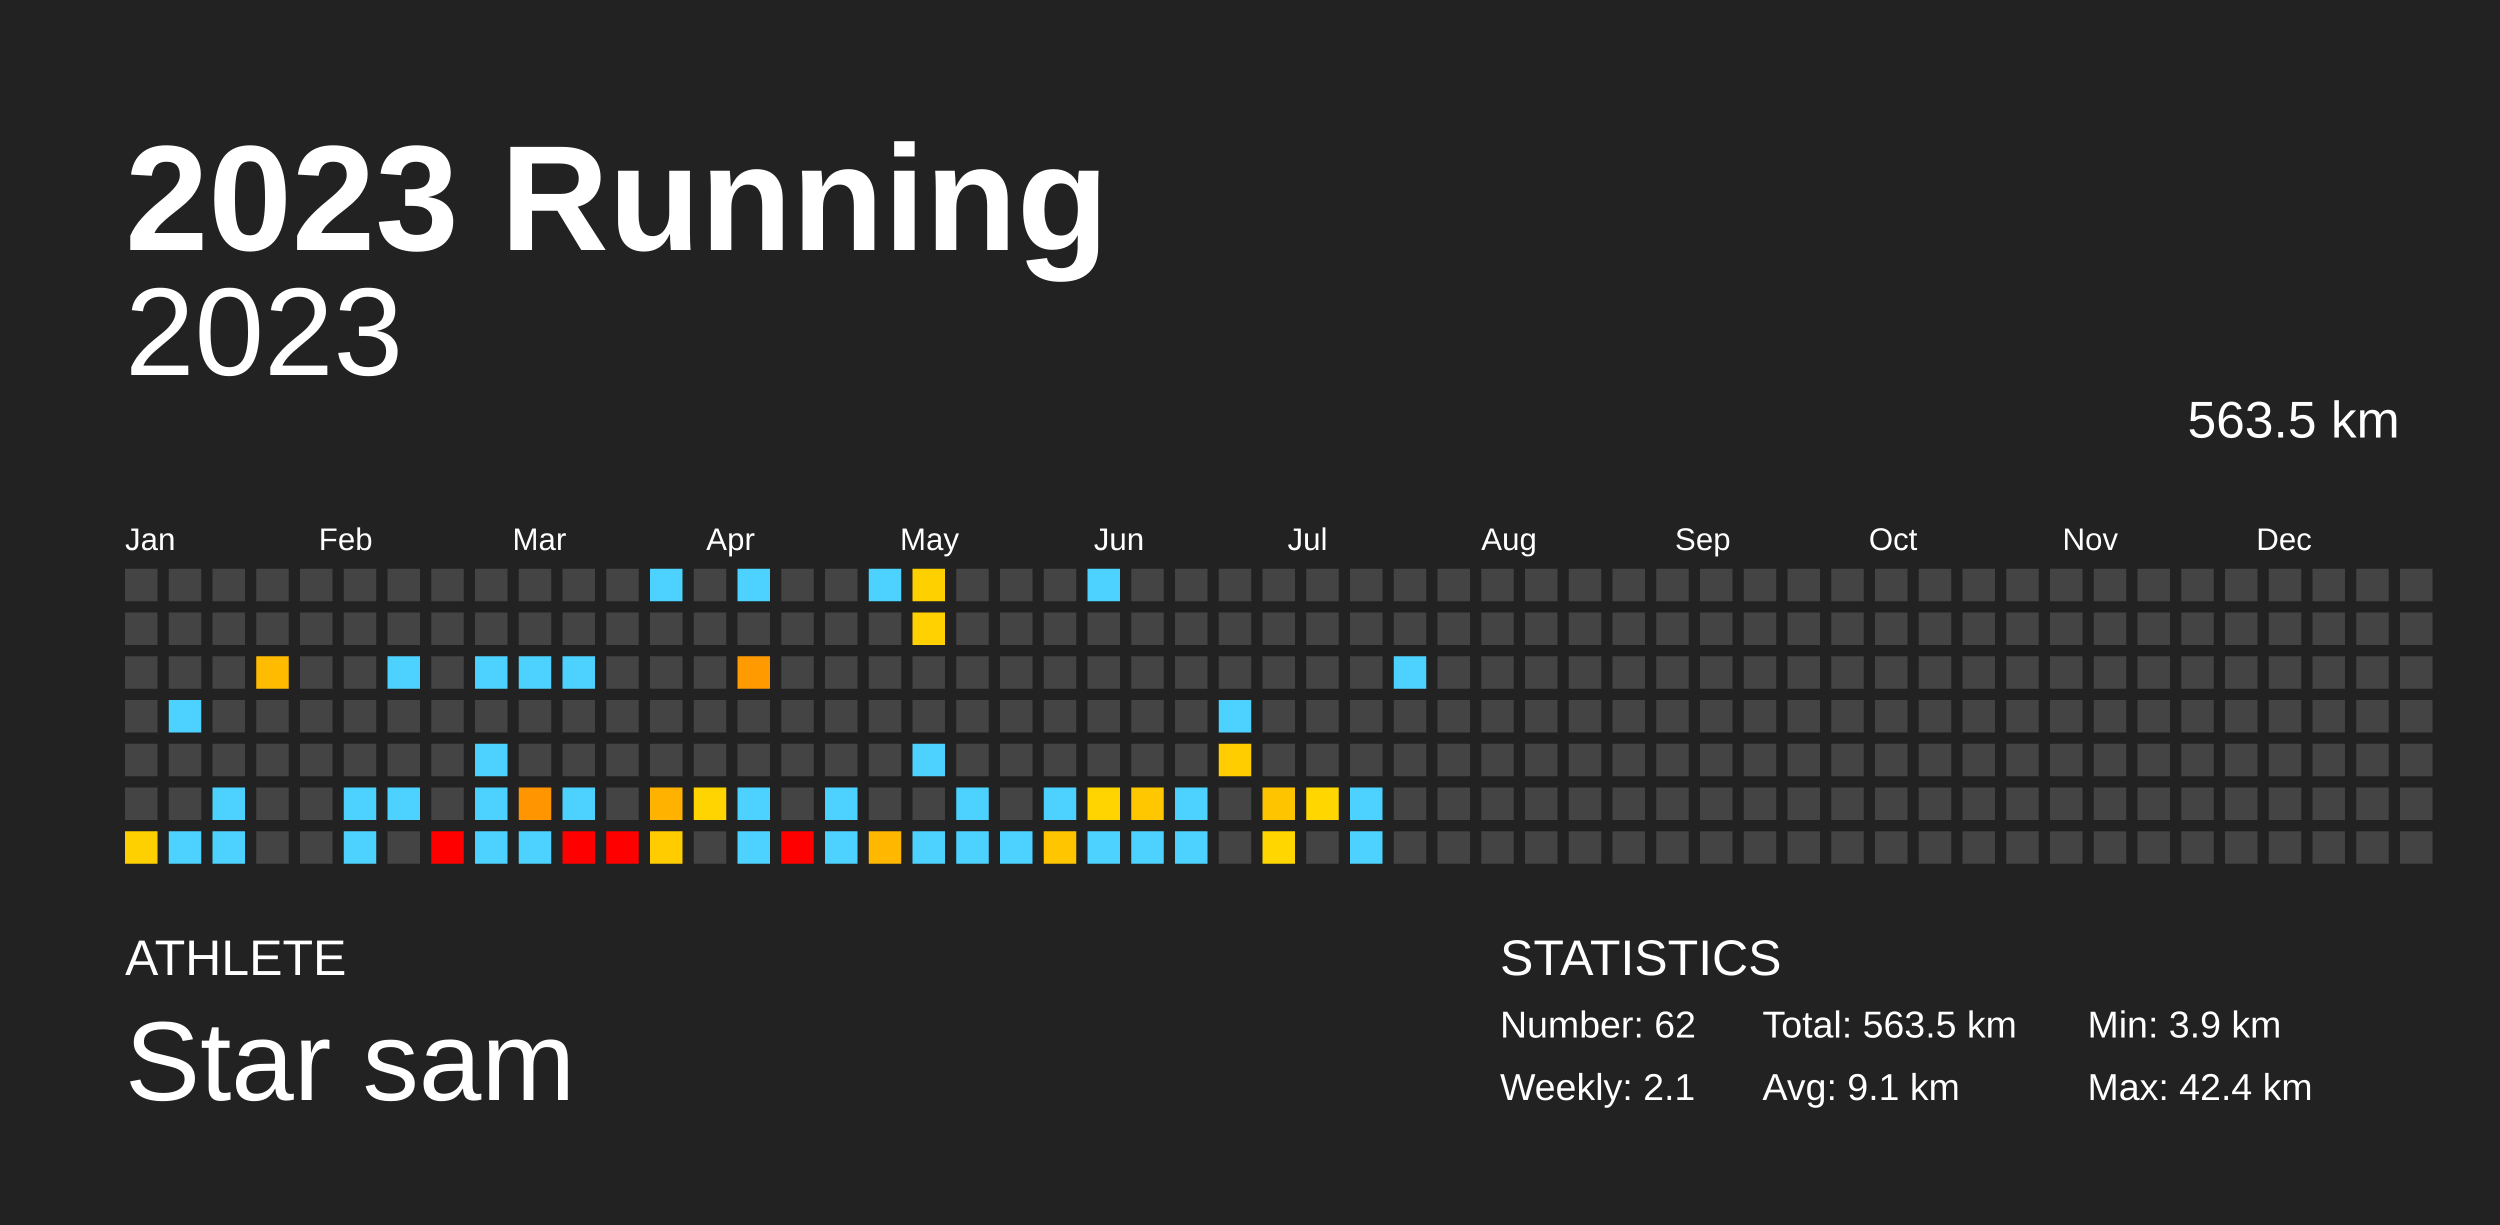
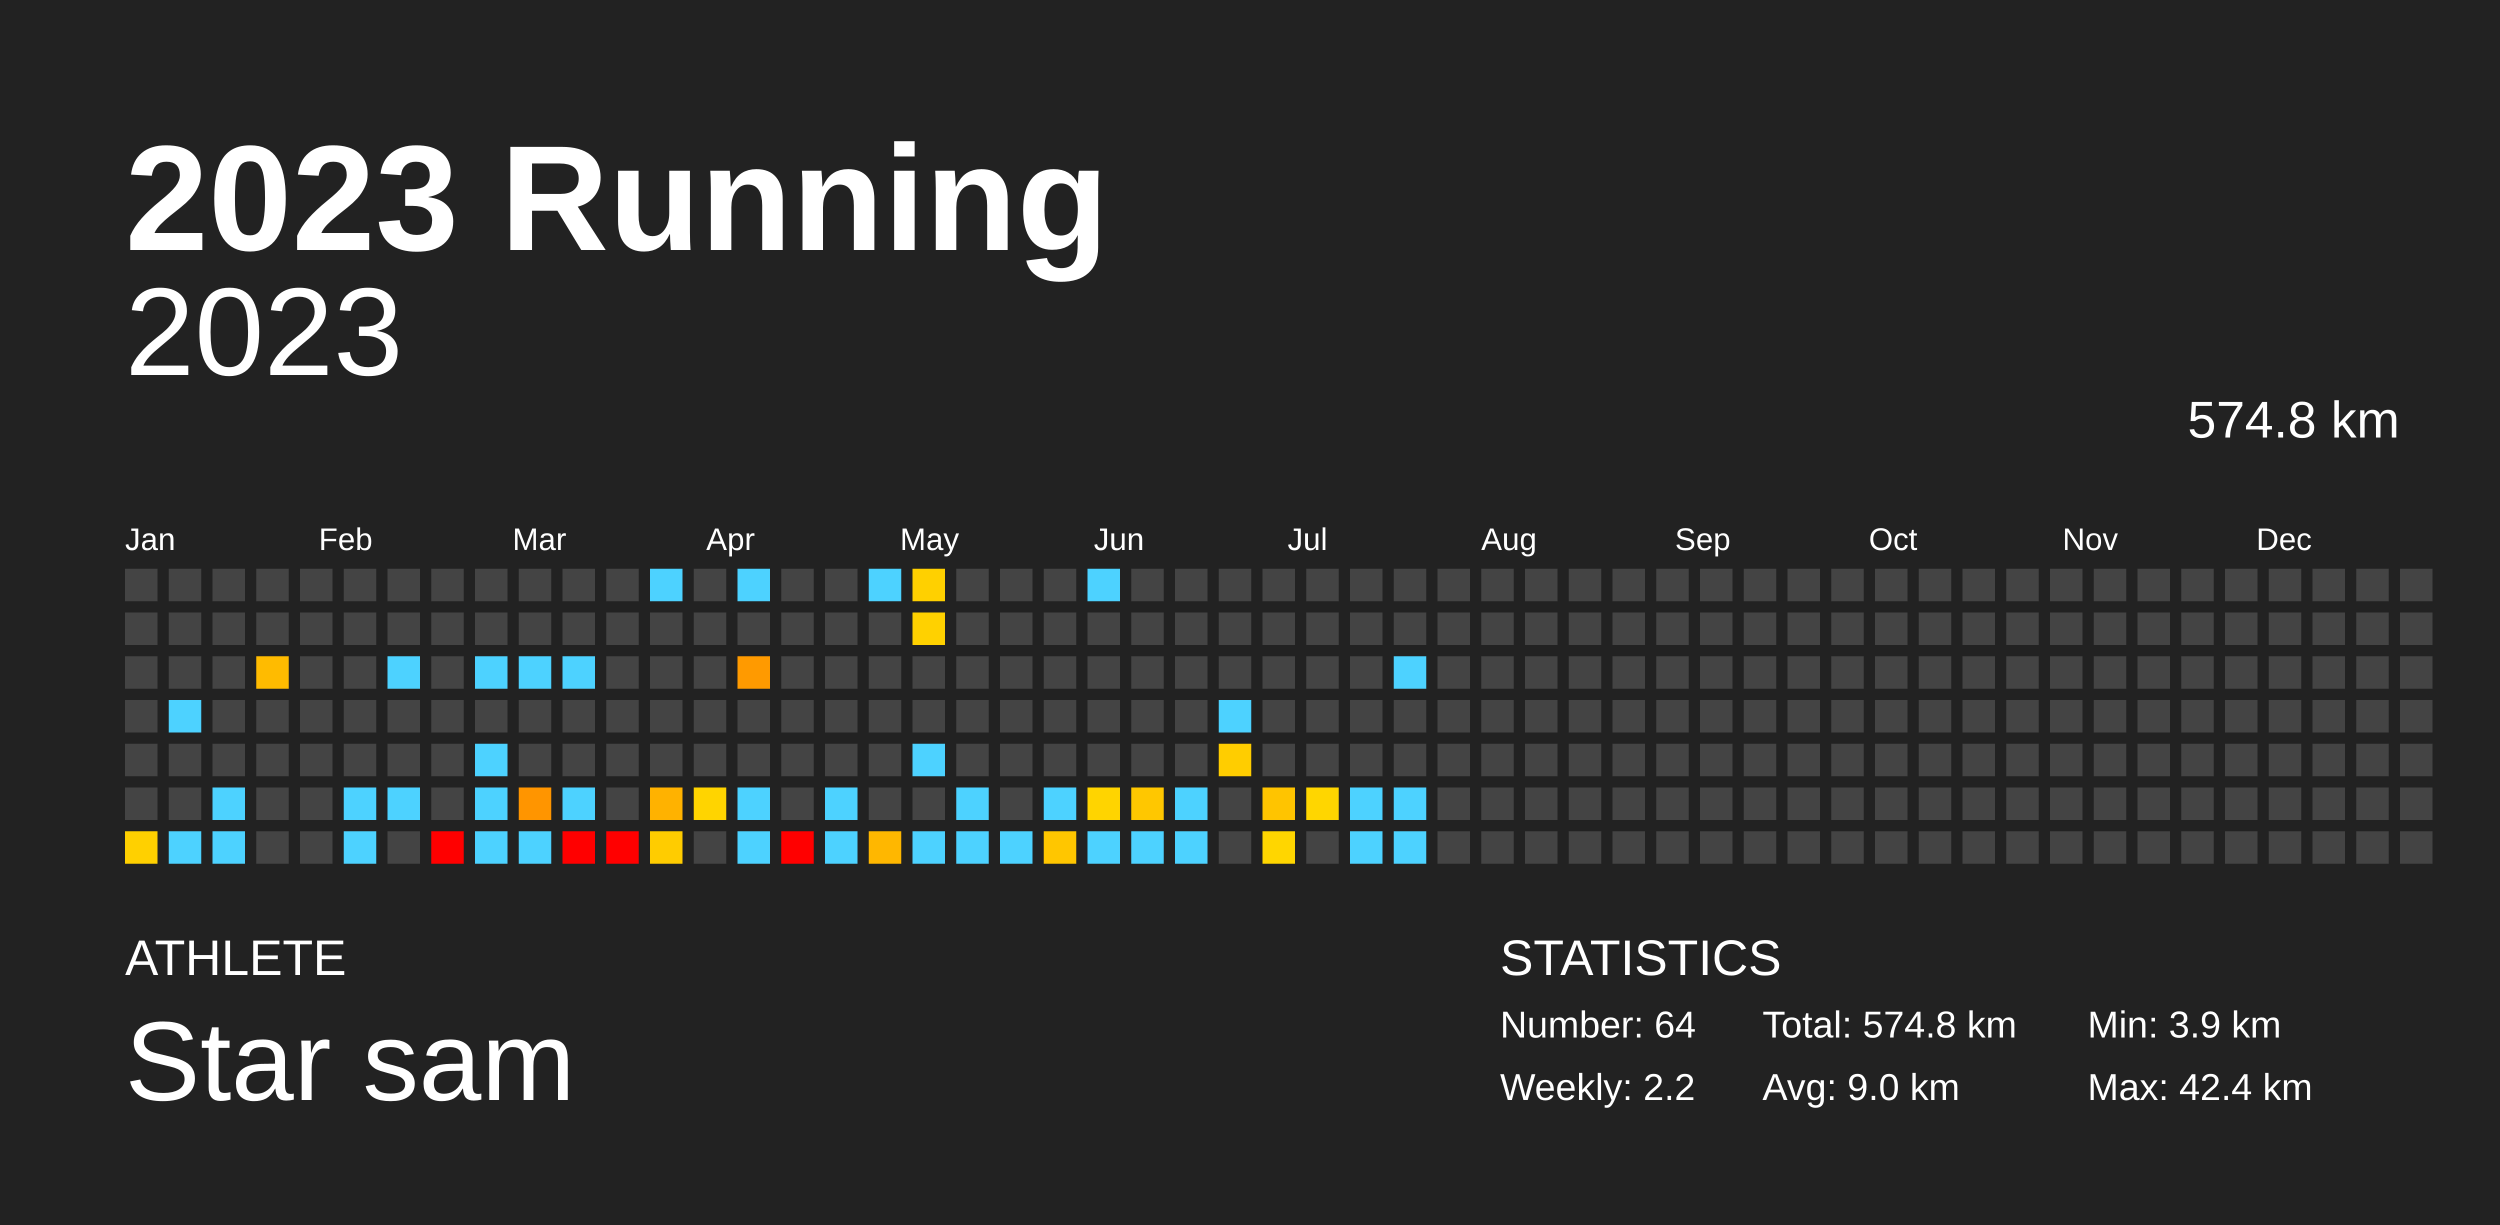
<svg xmlns="http://www.w3.org/2000/svg" baseProfile="full" height="98mm" version="1.1" viewBox="0,0,200,98" width="200mm">
  <defs />
  <rect fill="#222222" height="98" width="200" x="0" y="0" />
  <text fill="#FFFFFF" style="font-size:12px; font-family:Arial; font-weight:bold;" x="10" y="20">2023 Running</text>
  <text fill="#FFFFFF" style="font-size:4px; font-family:Arial" x="10" y="78">ATHLETE</text>
  <text fill="#FFFFFF" style="font-size:9px; font-family:Arial" x="10" y="88">Star sam</text>
  <text fill="#FFFFFF" style="font-size:4px; font-family:Arial" x="120" y="78">STATISTICS</text>
-   <text fill="#FFFFFF" style="font-size:3px; font-family:Arial" x="120" y="83">Number: 62</text>
-   <text fill="#FFFFFF" style="font-size:3px; font-family:Arial" x="120" y="88">Weekly: 2.1</text>
-   <text fill="#FFFFFF" style="font-size:3px; font-family:Arial" x="141" y="83">Total: 563.5 km</text>
-   <text fill="#FFFFFF" style="font-size:3px; font-family:Arial" x="141" y="88">Avg: 9.1 km</text>
+   <text fill="#FFFFFF" style="font-size:3px; font-family:Arial" x="120" y="83">Number: 64</text>
+   <text fill="#FFFFFF" style="font-size:3px; font-family:Arial" x="120" y="88">Weekly: 2.2</text>
+   <text fill="#FFFFFF" style="font-size:3px; font-family:Arial" x="141" y="83">Total: 574.8 km</text>
+   <text fill="#FFFFFF" style="font-size:3px; font-family:Arial" x="141" y="88">Avg: 9.0 km</text>
  <text fill="#FFFFFF" style="font-size:3px; font-family:Arial" x="167" y="83">Min: 3.9 km</text>
  <text fill="#FFFFFF" style="font-size:3px; font-family:Arial" x="167" y="88">Max: 42.4 km</text>
  <text alignment-baseline="hanging" fill="#FFFFFF" style="font-size:10.0px; font-family:Arial;" x="10" y="30">2023</text>
-   <text alignment-baseline="hanging" fill="#FFFFFF" style="font-size:4.125px; font-family:Arial;" x="175" y="35">563.5 km</text>
+   <text alignment-baseline="hanging" fill="#FFFFFF" style="font-size:4.125px; font-family:Arial;" x="175" y="35">574.8 km</text>
  <text fill="#FFFFFF" style="font-size:2.5px; font-family:Arial" x="10.0" y="44">Jan</text>
  <text fill="#FFFFFF" style="font-size:2.5px; font-family:Arial" x="25.5" y="44">Feb</text>
  <text fill="#FFFFFF" style="font-size:2.5px; font-family:Arial" x="41.0" y="44">Mar</text>
  <text fill="#FFFFFF" style="font-size:2.5px; font-family:Arial" x="56.5" y="44">Apr</text>
  <text fill="#FFFFFF" style="font-size:2.5px; font-family:Arial" x="72.0" y="44">May</text>
  <text fill="#FFFFFF" style="font-size:2.5px; font-family:Arial" x="87.5" y="44">Jun</text>
  <text fill="#FFFFFF" style="font-size:2.5px; font-family:Arial" x="103.0" y="44">Jul</text>
  <text fill="#FFFFFF" style="font-size:2.5px; font-family:Arial" x="118.5" y="44">Aug</text>
  <text fill="#FFFFFF" style="font-size:2.5px; font-family:Arial" x="134.0" y="44">Sep</text>
  <text fill="#FFFFFF" style="font-size:2.5px; font-family:Arial" x="149.5" y="44">Oct</text>
  <text fill="#FFFFFF" style="font-size:2.5px; font-family:Arial" x="165.0" y="44">Nov</text>
  <text fill="#FFFFFF" style="font-size:2.5px; font-family:Arial" x="180.5" y="44">Dec</text>
  <rect fill="#444444" height="2.6" width="2.6" x="10.0" y="45.5" />
  <rect fill="#444444" height="2.6" width="2.6" x="10.0" y="49.0" />
  <rect fill="#444444" height="2.6" width="2.6" x="10.0" y="52.5" />
  <rect fill="#444444" height="2.6" width="2.6" x="10.0" y="56.0" />
  <rect fill="#444444" height="2.6" width="2.6" x="10.0" y="59.5" />
  <rect fill="#444444" height="2.6" width="2.6" x="10.0" y="63.0" />
  <rect fill="#ffd000" height="2.6" width="2.6" x="10.0" y="66.5" />
  <rect fill="#444444" height="2.6" width="2.6" x="13.5" y="45.5" />
  <rect fill="#444444" height="2.6" width="2.6" x="13.5" y="49.0" />
  <rect fill="#444444" height="2.6" width="2.6" x="13.5" y="52.5" />
  <rect fill="#4dd2ff" height="2.6" width="2.6" x="13.5" y="56.0" />
  <rect fill="#444444" height="2.6" width="2.6" x="13.5" y="59.5" />
  <rect fill="#444444" height="2.6" width="2.6" x="13.5" y="63.0" />
  <rect fill="#4dd2ff" height="2.6" width="2.6" x="13.5" y="66.5" />
  <rect fill="#444444" height="2.6" width="2.6" x="17.0" y="45.5" />
  <rect fill="#444444" height="2.6" width="2.6" x="17.0" y="49.0" />
  <rect fill="#444444" height="2.6" width="2.6" x="17.0" y="52.5" />
  <rect fill="#444444" height="2.6" width="2.6" x="17.0" y="56.0" />
  <rect fill="#444444" height="2.6" width="2.6" x="17.0" y="59.5" />
  <rect fill="#4dd2ff" height="2.6" width="2.6" x="17.0" y="63.0" />
  <rect fill="#4dd2ff" height="2.6" width="2.6" x="17.0" y="66.5" />
  <rect fill="#444444" height="2.6" width="2.6" x="20.5" y="45.5" />
  <rect fill="#444444" height="2.6" width="2.6" x="20.5" y="49.0" />
  <rect fill="#ffbb00" height="2.6" width="2.6" x="20.5" y="52.5" />
  <rect fill="#444444" height="2.6" width="2.6" x="20.5" y="56.0" />
  <rect fill="#444444" height="2.6" width="2.6" x="20.5" y="59.5" />
  <rect fill="#444444" height="2.6" width="2.6" x="20.5" y="63.0" />
  <rect fill="#444444" height="2.6" width="2.6" x="20.5" y="66.5" />
  <rect fill="#444444" height="2.6" width="2.6" x="24.0" y="45.5" />
  <rect fill="#444444" height="2.6" width="2.6" x="24.0" y="49.0" />
  <rect fill="#444444" height="2.6" width="2.6" x="24.0" y="52.5" />
  <rect fill="#444444" height="2.6" width="2.6" x="24.0" y="56.0" />
  <rect fill="#444444" height="2.6" width="2.6" x="24.0" y="59.5" />
  <rect fill="#444444" height="2.6" width="2.6" x="24.0" y="63.0" />
  <rect fill="#444444" height="2.6" width="2.6" x="24.0" y="66.5" />
  <rect fill="#444444" height="2.6" width="2.6" x="27.5" y="45.5" />
  <rect fill="#444444" height="2.6" width="2.6" x="27.5" y="49.0" />
  <rect fill="#444444" height="2.6" width="2.6" x="27.5" y="52.5" />
  <rect fill="#444444" height="2.6" width="2.6" x="27.5" y="56.0" />
  <rect fill="#444444" height="2.6" width="2.6" x="27.5" y="59.5" />
  <rect fill="#4dd2ff" height="2.6" width="2.6" x="27.5" y="63.0" />
  <rect fill="#4dd2ff" height="2.6" width="2.6" x="27.5" y="66.5" />
  <rect fill="#444444" height="2.6" width="2.6" x="31.0" y="45.5" />
  <rect fill="#444444" height="2.6" width="2.6" x="31.0" y="49.0" />
  <rect fill="#4dd2ff" height="2.6" width="2.6" x="31.0" y="52.5" />
  <rect fill="#444444" height="2.6" width="2.6" x="31.0" y="56.0" />
  <rect fill="#444444" height="2.6" width="2.6" x="31.0" y="59.5" />
  <rect fill="#4dd2ff" height="2.6" width="2.6" x="31.0" y="63.0" />
  <rect fill="#444444" height="2.6" width="2.6" x="31.0" y="66.5" />
  <rect fill="#444444" height="2.6" width="2.6" x="34.5" y="45.5" />
  <rect fill="#444444" height="2.6" width="2.6" x="34.5" y="49.0" />
  <rect fill="#444444" height="2.6" width="2.6" x="34.5" y="52.5" />
  <rect fill="#444444" height="2.6" width="2.6" x="34.5" y="56.0" />
  <rect fill="#444444" height="2.6" width="2.6" x="34.5" y="59.5" />
  <rect fill="#444444" height="2.6" width="2.6" x="34.5" y="63.0" />
  <rect fill="red" height="2.6" width="2.6" x="34.5" y="66.5" />
  <rect fill="#444444" height="2.6" width="2.6" x="38.0" y="45.5" />
  <rect fill="#444444" height="2.6" width="2.6" x="38.0" y="49.0" />
  <rect fill="#4dd2ff" height="2.6" width="2.6" x="38.0" y="52.5" />
  <rect fill="#444444" height="2.6" width="2.6" x="38.0" y="56.0" />
  <rect fill="#4dd2ff" height="2.6" width="2.6" x="38.0" y="59.5" />
  <rect fill="#4dd2ff" height="2.6" width="2.6" x="38.0" y="63.0" />
  <rect fill="#4dd2ff" height="2.6" width="2.6" x="38.0" y="66.5" />
  <rect fill="#444444" height="2.6" width="2.6" x="41.5" y="45.5" />
  <rect fill="#444444" height="2.6" width="2.6" x="41.5" y="49.0" />
  <rect fill="#4dd2ff" height="2.6" width="2.6" x="41.5" y="52.5" />
  <rect fill="#444444" height="2.6" width="2.6" x="41.5" y="56.0" />
  <rect fill="#444444" height="2.6" width="2.6" x="41.5" y="59.5" />
  <rect fill="#ff9500" height="2.6" width="2.6" x="41.5" y="63.0" />
  <rect fill="#4dd2ff" height="2.6" width="2.6" x="41.5" y="66.5" />
  <rect fill="#444444" height="2.6" width="2.6" x="45.0" y="45.5" />
  <rect fill="#444444" height="2.6" width="2.6" x="45.0" y="49.0" />
  <rect fill="#4dd2ff" height="2.6" width="2.6" x="45.0" y="52.5" />
  <rect fill="#444444" height="2.6" width="2.6" x="45.0" y="56.0" />
  <rect fill="#444444" height="2.6" width="2.6" x="45.0" y="59.5" />
  <rect fill="#4dd2ff" height="2.6" width="2.6" x="45.0" y="63.0" />
  <rect fill="red" height="2.6" width="2.6" x="45.0" y="66.5" />
  <rect fill="#444444" height="2.6" width="2.6" x="48.5" y="45.5" />
  <rect fill="#444444" height="2.6" width="2.6" x="48.5" y="49.0" />
  <rect fill="#444444" height="2.6" width="2.6" x="48.5" y="52.5" />
  <rect fill="#444444" height="2.6" width="2.6" x="48.5" y="56.0" />
  <rect fill="#444444" height="2.6" width="2.6" x="48.5" y="59.5" />
  <rect fill="#444444" height="2.6" width="2.6" x="48.5" y="63.0" />
  <rect fill="red" height="2.6" width="2.6" x="48.5" y="66.5" />
  <rect fill="#4dd2ff" height="2.6" width="2.6" x="52.0" y="45.5" />
  <rect fill="#444444" height="2.6" width="2.6" x="52.0" y="49.0" />
  <rect fill="#444444" height="2.6" width="2.6" x="52.0" y="52.5" />
  <rect fill="#444444" height="2.6" width="2.6" x="52.0" y="56.0" />
  <rect fill="#444444" height="2.6" width="2.6" x="52.0" y="59.5" />
  <rect fill="#ffb200" height="2.6" width="2.6" x="52.0" y="63.0" />
  <rect fill="#ffcc00" height="2.6" width="2.6" x="52.0" y="66.5" />
  <rect fill="#444444" height="2.6" width="2.6" x="55.5" y="45.5" />
  <rect fill="#444444" height="2.6" width="2.6" x="55.5" y="49.0" />
  <rect fill="#444444" height="2.6" width="2.6" x="55.5" y="52.5" />
  <rect fill="#444444" height="2.6" width="2.6" x="55.5" y="56.0" />
  <rect fill="#444444" height="2.6" width="2.6" x="55.5" y="59.5" />
  <rect fill="#ffd400" height="2.6" width="2.6" x="55.5" y="63.0" />
  <rect fill="#444444" height="2.6" width="2.6" x="55.5" y="66.5" />
  <rect fill="#4dd2ff" height="2.6" width="2.6" x="59.0" y="45.5" />
  <rect fill="#444444" height="2.6" width="2.6" x="59.0" y="49.0" />
  <rect fill="#ff9a00" height="2.6" width="2.6" x="59.0" y="52.5" />
  <rect fill="#444444" height="2.6" width="2.6" x="59.0" y="56.0" />
  <rect fill="#444444" height="2.6" width="2.6" x="59.0" y="59.5" />
  <rect fill="#4dd2ff" height="2.6" width="2.6" x="59.0" y="63.0" />
  <rect fill="#4dd2ff" height="2.6" width="2.6" x="59.0" y="66.5" />
  <rect fill="#444444" height="2.6" width="2.6" x="62.5" y="45.5" />
  <rect fill="#444444" height="2.6" width="2.6" x="62.5" y="49.0" />
  <rect fill="#444444" height="2.6" width="2.6" x="62.5" y="52.5" />
  <rect fill="#444444" height="2.6" width="2.6" x="62.5" y="56.0" />
  <rect fill="#444444" height="2.6" width="2.6" x="62.5" y="59.5" />
  <rect fill="#444444" height="2.6" width="2.6" x="62.5" y="63.0" />
  <rect fill="red" height="2.6" width="2.6" x="62.5" y="66.5" />
  <rect fill="#444444" height="2.6" width="2.6" x="66.0" y="45.5" />
  <rect fill="#444444" height="2.6" width="2.6" x="66.0" y="49.0" />
  <rect fill="#444444" height="2.6" width="2.6" x="66.0" y="52.5" />
  <rect fill="#444444" height="2.6" width="2.6" x="66.0" y="56.0" />
  <rect fill="#444444" height="2.6" width="2.6" x="66.0" y="59.5" />
  <rect fill="#4dd2ff" height="2.6" width="2.6" x="66.0" y="63.0" />
  <rect fill="#4dd2ff" height="2.6" width="2.6" x="66.0" y="66.5" />
  <rect fill="#4dd2ff" height="2.6" width="2.6" x="69.5" y="45.5" />
  <rect fill="#444444" height="2.6" width="2.6" x="69.5" y="49.0" />
  <rect fill="#444444" height="2.6" width="2.6" x="69.5" y="52.5" />
  <rect fill="#444444" height="2.6" width="2.6" x="69.5" y="56.0" />
  <rect fill="#444444" height="2.6" width="2.6" x="69.5" y="59.5" />
  <rect fill="#444444" height="2.6" width="2.6" x="69.5" y="63.0" />
  <rect fill="#ffb700" height="2.6" width="2.6" x="69.5" y="66.5" />
  <rect fill="#ffd000" height="2.6" width="2.6" x="73.0" y="45.5" />
  <rect fill="#ffd100" height="2.6" width="2.6" x="73.0" y="49.0" />
  <rect fill="#444444" height="2.6" width="2.6" x="73.0" y="52.5" />
  <rect fill="#444444" height="2.6" width="2.6" x="73.0" y="56.0" />
  <rect fill="#4dd2ff" height="2.6" width="2.6" x="73.0" y="59.5" />
  <rect fill="#444444" height="2.6" width="2.6" x="73.0" y="63.0" />
  <rect fill="#4dd2ff" height="2.6" width="2.6" x="73.0" y="66.5" />
  <rect fill="#444444" height="2.6" width="2.6" x="76.5" y="45.5" />
  <rect fill="#444444" height="2.6" width="2.6" x="76.5" y="49.0" />
  <rect fill="#444444" height="2.6" width="2.6" x="76.5" y="52.5" />
  <rect fill="#444444" height="2.6" width="2.6" x="76.5" y="56.0" />
  <rect fill="#444444" height="2.6" width="2.6" x="76.5" y="59.5" />
  <rect fill="#4dd2ff" height="2.6" width="2.6" x="76.5" y="63.0" />
  <rect fill="#4dd2ff" height="2.6" width="2.6" x="76.5" y="66.5" />
  <rect fill="#444444" height="2.6" width="2.6" x="80.0" y="45.5" />
  <rect fill="#444444" height="2.6" width="2.6" x="80.0" y="49.0" />
  <rect fill="#444444" height="2.6" width="2.6" x="80.0" y="52.5" />
  <rect fill="#444444" height="2.6" width="2.6" x="80.0" y="56.0" />
  <rect fill="#444444" height="2.6" width="2.6" x="80.0" y="59.5" />
  <rect fill="#444444" height="2.6" width="2.6" x="80.0" y="63.0" />
  <rect fill="#4dd2ff" height="2.6" width="2.6" x="80.0" y="66.5" />
  <rect fill="#444444" height="2.6" width="2.6" x="83.5" y="45.5" />
  <rect fill="#444444" height="2.6" width="2.6" x="83.5" y="49.0" />
  <rect fill="#444444" height="2.6" width="2.6" x="83.5" y="52.5" />
  <rect fill="#444444" height="2.6" width="2.6" x="83.5" y="56.0" />
  <rect fill="#444444" height="2.6" width="2.6" x="83.5" y="59.5" />
  <rect fill="#4dd2ff" height="2.6" width="2.6" x="83.5" y="63.0" />
  <rect fill="#ffc600" height="2.6" width="2.6" x="83.5" y="66.5" />
  <rect fill="#4dd2ff" height="2.6" width="2.6" x="87.0" y="45.5" />
  <rect fill="#444444" height="2.6" width="2.6" x="87.0" y="49.0" />
  <rect fill="#444444" height="2.6" width="2.6" x="87.0" y="52.5" />
  <rect fill="#444444" height="2.6" width="2.6" x="87.0" y="56.0" />
  <rect fill="#444444" height="2.6" width="2.6" x="87.0" y="59.5" />
  <rect fill="#ffd400" height="2.6" width="2.6" x="87.0" y="63.0" />
  <rect fill="#4dd2ff" height="2.6" width="2.6" x="87.0" y="66.5" />
  <rect fill="#444444" height="2.6" width="2.6" x="90.5" y="45.5" />
  <rect fill="#444444" height="2.6" width="2.6" x="90.5" y="49.0" />
  <rect fill="#444444" height="2.6" width="2.6" x="90.5" y="52.5" />
  <rect fill="#444444" height="2.6" width="2.6" x="90.5" y="56.0" />
  <rect fill="#444444" height="2.6" width="2.6" x="90.5" y="59.5" />
  <rect fill="#ffc700" height="2.6" width="2.6" x="90.5" y="63.0" />
  <rect fill="#4dd2ff" height="2.6" width="2.6" x="90.5" y="66.5" />
  <rect fill="#444444" height="2.6" width="2.6" x="94.0" y="45.5" />
  <rect fill="#444444" height="2.6" width="2.6" x="94.0" y="49.0" />
  <rect fill="#444444" height="2.6" width="2.6" x="94.0" y="52.5" />
  <rect fill="#444444" height="2.6" width="2.6" x="94.0" y="56.0" />
  <rect fill="#444444" height="2.6" width="2.6" x="94.0" y="59.5" />
  <rect fill="#4dd2ff" height="2.6" width="2.6" x="94.0" y="63.0" />
  <rect fill="#4dd2ff" height="2.6" width="2.6" x="94.0" y="66.5" />
  <rect fill="#444444" height="2.6" width="2.6" x="97.5" y="45.5" />
  <rect fill="#444444" height="2.6" width="2.6" x="97.5" y="49.0" />
  <rect fill="#444444" height="2.6" width="2.6" x="97.5" y="52.5" />
  <rect fill="#4dd2ff" height="2.6" width="2.6" x="97.5" y="56.0" />
  <rect fill="#ffcd00" height="2.6" width="2.6" x="97.5" y="59.5" />
  <rect fill="#444444" height="2.6" width="2.6" x="97.5" y="63.0" />
  <rect fill="#444444" height="2.6" width="2.6" x="97.5" y="66.5" />
  <rect fill="#444444" height="2.6" width="2.6" x="101.0" y="45.5" />
  <rect fill="#444444" height="2.6" width="2.6" x="101.0" y="49.0" />
  <rect fill="#444444" height="2.6" width="2.6" x="101.0" y="52.5" />
  <rect fill="#444444" height="2.6" width="2.6" x="101.0" y="56.0" />
  <rect fill="#444444" height="2.6" width="2.6" x="101.0" y="59.5" />
  <rect fill="#ffc400" height="2.6" width="2.6" x="101.0" y="63.0" />
  <rect fill="#ffd600" height="2.6" width="2.6" x="101.0" y="66.5" />
  <rect fill="#444444" height="2.6" width="2.6" x="104.5" y="45.5" />
  <rect fill="#444444" height="2.6" width="2.6" x="104.5" y="49.0" />
  <rect fill="#444444" height="2.6" width="2.6" x="104.5" y="52.5" />
  <rect fill="#444444" height="2.6" width="2.6" x="104.5" y="56.0" />
  <rect fill="#444444" height="2.6" width="2.6" x="104.5" y="59.5" />
  <rect fill="#ffd600" height="2.6" width="2.6" x="104.5" y="63.0" />
  <rect fill="#444444" height="2.6" width="2.6" x="104.5" y="66.5" />
  <rect fill="#444444" height="2.6" width="2.6" x="108.0" y="45.5" />
  <rect fill="#444444" height="2.6" width="2.6" x="108.0" y="49.0" />
  <rect fill="#444444" height="2.6" width="2.6" x="108.0" y="52.5" />
  <rect fill="#444444" height="2.6" width="2.6" x="108.0" y="56.0" />
  <rect fill="#444444" height="2.6" width="2.6" x="108.0" y="59.5" />
  <rect fill="#4dd2ff" height="2.6" width="2.6" x="108.0" y="63.0" />
  <rect fill="#4dd2ff" height="2.6" width="2.6" x="108.0" y="66.5" />
  <rect fill="#444444" height="2.6" width="2.6" x="111.5" y="45.5" />
  <rect fill="#444444" height="2.6" width="2.6" x="111.5" y="49.0" />
  <rect fill="#4dd2ff" height="2.6" width="2.6" x="111.5" y="52.5" />
  <rect fill="#444444" height="2.6" width="2.6" x="111.5" y="56.0" />
  <rect fill="#444444" height="2.6" width="2.6" x="111.5" y="59.5" />
-   <rect fill="#444444" height="2.6" width="2.6" x="111.5" y="63.0" />
-   <rect fill="#444444" height="2.6" width="2.6" x="111.5" y="66.5" />
+   <rect fill="#4dd2ff" height="2.6" width="2.6" x="111.5" y="63.0" />
+   <rect fill="#4dd2ff" height="2.6" width="2.6" x="111.5" y="66.5" />
  <rect fill="#444444" height="2.6" width="2.6" x="115.0" y="45.5" />
  <rect fill="#444444" height="2.6" width="2.6" x="115.0" y="49.0" />
  <rect fill="#444444" height="2.6" width="2.6" x="115.0" y="52.5" />
  <rect fill="#444444" height="2.6" width="2.6" x="115.0" y="56.0" />
  <rect fill="#444444" height="2.6" width="2.6" x="115.0" y="59.5" />
  <rect fill="#444444" height="2.6" width="2.6" x="115.0" y="63.0" />
  <rect fill="#444444" height="2.6" width="2.6" x="115.0" y="66.5" />
  <rect fill="#444444" height="2.6" width="2.6" x="118.5" y="45.5" />
  <rect fill="#444444" height="2.6" width="2.6" x="118.5" y="49.0" />
  <rect fill="#444444" height="2.6" width="2.6" x="118.5" y="52.5" />
  <rect fill="#444444" height="2.6" width="2.6" x="118.5" y="56.0" />
  <rect fill="#444444" height="2.6" width="2.6" x="118.5" y="59.5" />
  <rect fill="#444444" height="2.6" width="2.6" x="118.5" y="63.0" />
  <rect fill="#444444" height="2.6" width="2.6" x="118.5" y="66.5" />
  <rect fill="#444444" height="2.6" width="2.6" x="122.0" y="45.5" />
  <rect fill="#444444" height="2.6" width="2.6" x="122.0" y="49.0" />
  <rect fill="#444444" height="2.6" width="2.6" x="122.0" y="52.5" />
  <rect fill="#444444" height="2.6" width="2.6" x="122.0" y="56.0" />
  <rect fill="#444444" height="2.6" width="2.6" x="122.0" y="59.5" />
  <rect fill="#444444" height="2.6" width="2.6" x="122.0" y="63.0" />
  <rect fill="#444444" height="2.6" width="2.6" x="122.0" y="66.5" />
  <rect fill="#444444" height="2.6" width="2.6" x="125.5" y="45.5" />
  <rect fill="#444444" height="2.6" width="2.6" x="125.5" y="49.0" />
  <rect fill="#444444" height="2.6" width="2.6" x="125.5" y="52.5" />
  <rect fill="#444444" height="2.6" width="2.6" x="125.5" y="56.0" />
  <rect fill="#444444" height="2.6" width="2.6" x="125.5" y="59.5" />
  <rect fill="#444444" height="2.6" width="2.6" x="125.5" y="63.0" />
  <rect fill="#444444" height="2.6" width="2.6" x="125.5" y="66.5" />
  <rect fill="#444444" height="2.6" width="2.6" x="129.0" y="45.5" />
  <rect fill="#444444" height="2.6" width="2.6" x="129.0" y="49.0" />
  <rect fill="#444444" height="2.6" width="2.6" x="129.0" y="52.5" />
  <rect fill="#444444" height="2.6" width="2.6" x="129.0" y="56.0" />
  <rect fill="#444444" height="2.6" width="2.6" x="129.0" y="59.5" />
  <rect fill="#444444" height="2.6" width="2.6" x="129.0" y="63.0" />
  <rect fill="#444444" height="2.6" width="2.6" x="129.0" y="66.5" />
  <rect fill="#444444" height="2.6" width="2.6" x="132.5" y="45.5" />
  <rect fill="#444444" height="2.6" width="2.6" x="132.5" y="49.0" />
  <rect fill="#444444" height="2.6" width="2.6" x="132.5" y="52.5" />
  <rect fill="#444444" height="2.6" width="2.6" x="132.5" y="56.0" />
  <rect fill="#444444" height="2.6" width="2.6" x="132.5" y="59.5" />
  <rect fill="#444444" height="2.6" width="2.6" x="132.5" y="63.0" />
  <rect fill="#444444" height="2.6" width="2.6" x="132.5" y="66.5" />
  <rect fill="#444444" height="2.6" width="2.6" x="136.0" y="45.5" />
  <rect fill="#444444" height="2.6" width="2.6" x="136.0" y="49.0" />
  <rect fill="#444444" height="2.6" width="2.6" x="136.0" y="52.5" />
  <rect fill="#444444" height="2.6" width="2.6" x="136.0" y="56.0" />
  <rect fill="#444444" height="2.6" width="2.6" x="136.0" y="59.5" />
  <rect fill="#444444" height="2.6" width="2.6" x="136.0" y="63.0" />
  <rect fill="#444444" height="2.6" width="2.6" x="136.0" y="66.5" />
  <rect fill="#444444" height="2.6" width="2.6" x="139.5" y="45.5" />
  <rect fill="#444444" height="2.6" width="2.6" x="139.5" y="49.0" />
  <rect fill="#444444" height="2.6" width="2.6" x="139.5" y="52.5" />
  <rect fill="#444444" height="2.6" width="2.6" x="139.5" y="56.0" />
  <rect fill="#444444" height="2.6" width="2.6" x="139.5" y="59.5" />
  <rect fill="#444444" height="2.6" width="2.6" x="139.5" y="63.0" />
  <rect fill="#444444" height="2.6" width="2.6" x="139.5" y="66.5" />
  <rect fill="#444444" height="2.6" width="2.6" x="143.0" y="45.5" />
  <rect fill="#444444" height="2.6" width="2.6" x="143.0" y="49.0" />
  <rect fill="#444444" height="2.6" width="2.6" x="143.0" y="52.5" />
  <rect fill="#444444" height="2.6" width="2.6" x="143.0" y="56.0" />
  <rect fill="#444444" height="2.6" width="2.6" x="143.0" y="59.5" />
  <rect fill="#444444" height="2.6" width="2.6" x="143.0" y="63.0" />
  <rect fill="#444444" height="2.6" width="2.6" x="143.0" y="66.5" />
  <rect fill="#444444" height="2.6" width="2.6" x="146.5" y="45.5" />
  <rect fill="#444444" height="2.6" width="2.6" x="146.5" y="49.0" />
  <rect fill="#444444" height="2.6" width="2.6" x="146.5" y="52.5" />
  <rect fill="#444444" height="2.6" width="2.6" x="146.5" y="56.0" />
  <rect fill="#444444" height="2.6" width="2.6" x="146.5" y="59.5" />
  <rect fill="#444444" height="2.6" width="2.6" x="146.5" y="63.0" />
  <rect fill="#444444" height="2.6" width="2.6" x="146.5" y="66.5" />
  <rect fill="#444444" height="2.6" width="2.6" x="150.0" y="45.5" />
  <rect fill="#444444" height="2.6" width="2.6" x="150.0" y="49.0" />
  <rect fill="#444444" height="2.6" width="2.6" x="150.0" y="52.5" />
  <rect fill="#444444" height="2.6" width="2.6" x="150.0" y="56.0" />
  <rect fill="#444444" height="2.6" width="2.6" x="150.0" y="59.5" />
  <rect fill="#444444" height="2.6" width="2.6" x="150.0" y="63.0" />
  <rect fill="#444444" height="2.6" width="2.6" x="150.0" y="66.5" />
  <rect fill="#444444" height="2.6" width="2.6" x="153.5" y="45.5" />
  <rect fill="#444444" height="2.6" width="2.6" x="153.5" y="49.0" />
  <rect fill="#444444" height="2.6" width="2.6" x="153.5" y="52.5" />
  <rect fill="#444444" height="2.6" width="2.6" x="153.5" y="56.0" />
  <rect fill="#444444" height="2.6" width="2.6" x="153.5" y="59.5" />
  <rect fill="#444444" height="2.6" width="2.6" x="153.5" y="63.0" />
  <rect fill="#444444" height="2.6" width="2.6" x="153.5" y="66.5" />
  <rect fill="#444444" height="2.6" width="2.6" x="157.0" y="45.5" />
  <rect fill="#444444" height="2.6" width="2.6" x="157.0" y="49.0" />
  <rect fill="#444444" height="2.6" width="2.6" x="157.0" y="52.5" />
  <rect fill="#444444" height="2.6" width="2.6" x="157.0" y="56.0" />
  <rect fill="#444444" height="2.6" width="2.6" x="157.0" y="59.5" />
  <rect fill="#444444" height="2.6" width="2.6" x="157.0" y="63.0" />
  <rect fill="#444444" height="2.6" width="2.6" x="157.0" y="66.5" />
  <rect fill="#444444" height="2.6" width="2.6" x="160.5" y="45.5" />
  <rect fill="#444444" height="2.6" width="2.6" x="160.5" y="49.0" />
  <rect fill="#444444" height="2.6" width="2.6" x="160.5" y="52.5" />
  <rect fill="#444444" height="2.6" width="2.6" x="160.5" y="56.0" />
  <rect fill="#444444" height="2.6" width="2.6" x="160.5" y="59.5" />
  <rect fill="#444444" height="2.6" width="2.6" x="160.5" y="63.0" />
  <rect fill="#444444" height="2.6" width="2.6" x="160.5" y="66.5" />
  <rect fill="#444444" height="2.6" width="2.6" x="164.0" y="45.5" />
  <rect fill="#444444" height="2.6" width="2.6" x="164.0" y="49.0" />
  <rect fill="#444444" height="2.6" width="2.6" x="164.0" y="52.5" />
  <rect fill="#444444" height="2.6" width="2.6" x="164.0" y="56.0" />
  <rect fill="#444444" height="2.6" width="2.6" x="164.0" y="59.5" />
  <rect fill="#444444" height="2.6" width="2.6" x="164.0" y="63.0" />
  <rect fill="#444444" height="2.6" width="2.6" x="164.0" y="66.5" />
  <rect fill="#444444" height="2.6" width="2.6" x="167.5" y="45.5" />
  <rect fill="#444444" height="2.6" width="2.6" x="167.5" y="49.0" />
  <rect fill="#444444" height="2.6" width="2.6" x="167.5" y="52.5" />
  <rect fill="#444444" height="2.6" width="2.6" x="167.5" y="56.0" />
  <rect fill="#444444" height="2.6" width="2.6" x="167.5" y="59.5" />
  <rect fill="#444444" height="2.6" width="2.6" x="167.5" y="63.0" />
  <rect fill="#444444" height="2.6" width="2.6" x="167.5" y="66.5" />
  <rect fill="#444444" height="2.6" width="2.6" x="171.0" y="45.5" />
  <rect fill="#444444" height="2.6" width="2.6" x="171.0" y="49.0" />
  <rect fill="#444444" height="2.6" width="2.6" x="171.0" y="52.5" />
  <rect fill="#444444" height="2.6" width="2.6" x="171.0" y="56.0" />
  <rect fill="#444444" height="2.6" width="2.6" x="171.0" y="59.5" />
  <rect fill="#444444" height="2.6" width="2.6" x="171.0" y="63.0" />
  <rect fill="#444444" height="2.6" width="2.6" x="171.0" y="66.5" />
  <rect fill="#444444" height="2.6" width="2.6" x="174.5" y="45.5" />
  <rect fill="#444444" height="2.6" width="2.6" x="174.5" y="49.0" />
  <rect fill="#444444" height="2.6" width="2.6" x="174.5" y="52.5" />
  <rect fill="#444444" height="2.6" width="2.6" x="174.5" y="56.0" />
  <rect fill="#444444" height="2.6" width="2.6" x="174.5" y="59.5" />
  <rect fill="#444444" height="2.6" width="2.6" x="174.5" y="63.0" />
  <rect fill="#444444" height="2.6" width="2.6" x="174.5" y="66.5" />
  <rect fill="#444444" height="2.6" width="2.6" x="178.0" y="45.5" />
  <rect fill="#444444" height="2.6" width="2.6" x="178.0" y="49.0" />
  <rect fill="#444444" height="2.6" width="2.6" x="178.0" y="52.5" />
  <rect fill="#444444" height="2.6" width="2.6" x="178.0" y="56.0" />
  <rect fill="#444444" height="2.6" width="2.6" x="178.0" y="59.5" />
  <rect fill="#444444" height="2.6" width="2.6" x="178.0" y="63.0" />
  <rect fill="#444444" height="2.6" width="2.6" x="178.0" y="66.5" />
  <rect fill="#444444" height="2.6" width="2.6" x="181.5" y="45.5" />
  <rect fill="#444444" height="2.6" width="2.6" x="181.5" y="49.0" />
  <rect fill="#444444" height="2.6" width="2.6" x="181.5" y="52.5" />
  <rect fill="#444444" height="2.6" width="2.6" x="181.5" y="56.0" />
  <rect fill="#444444" height="2.6" width="2.6" x="181.5" y="59.5" />
  <rect fill="#444444" height="2.6" width="2.6" x="181.5" y="63.0" />
  <rect fill="#444444" height="2.6" width="2.6" x="181.5" y="66.5" />
  <rect fill="#444444" height="2.6" width="2.6" x="185.0" y="45.5" />
  <rect fill="#444444" height="2.6" width="2.6" x="185.0" y="49.0" />
  <rect fill="#444444" height="2.6" width="2.6" x="185.0" y="52.5" />
  <rect fill="#444444" height="2.6" width="2.6" x="185.0" y="56.0" />
  <rect fill="#444444" height="2.6" width="2.6" x="185.0" y="59.5" />
  <rect fill="#444444" height="2.6" width="2.6" x="185.0" y="63.0" />
  <rect fill="#444444" height="2.6" width="2.6" x="185.0" y="66.5" />
  <rect fill="#444444" height="2.6" width="2.6" x="188.5" y="45.5" />
  <rect fill="#444444" height="2.6" width="2.6" x="188.5" y="49.0" />
  <rect fill="#444444" height="2.6" width="2.6" x="188.5" y="52.5" />
  <rect fill="#444444" height="2.6" width="2.6" x="188.5" y="56.0" />
  <rect fill="#444444" height="2.6" width="2.6" x="188.5" y="59.5" />
  <rect fill="#444444" height="2.6" width="2.6" x="188.5" y="63.0" />
  <rect fill="#444444" height="2.6" width="2.6" x="188.5" y="66.5" />
  <rect fill="#444444" height="2.6" width="2.6" x="192.0" y="45.5" />
  <rect fill="#444444" height="2.6" width="2.6" x="192.0" y="49.0" />
  <rect fill="#444444" height="2.6" width="2.6" x="192.0" y="52.5" />
  <rect fill="#444444" height="2.6" width="2.6" x="192.0" y="56.0" />
  <rect fill="#444444" height="2.6" width="2.6" x="192.0" y="59.5" />
  <rect fill="#444444" height="2.6" width="2.6" x="192.0" y="63.0" />
  <rect fill="#444444" height="2.6" width="2.6" x="192.0" y="66.5" />
</svg>
